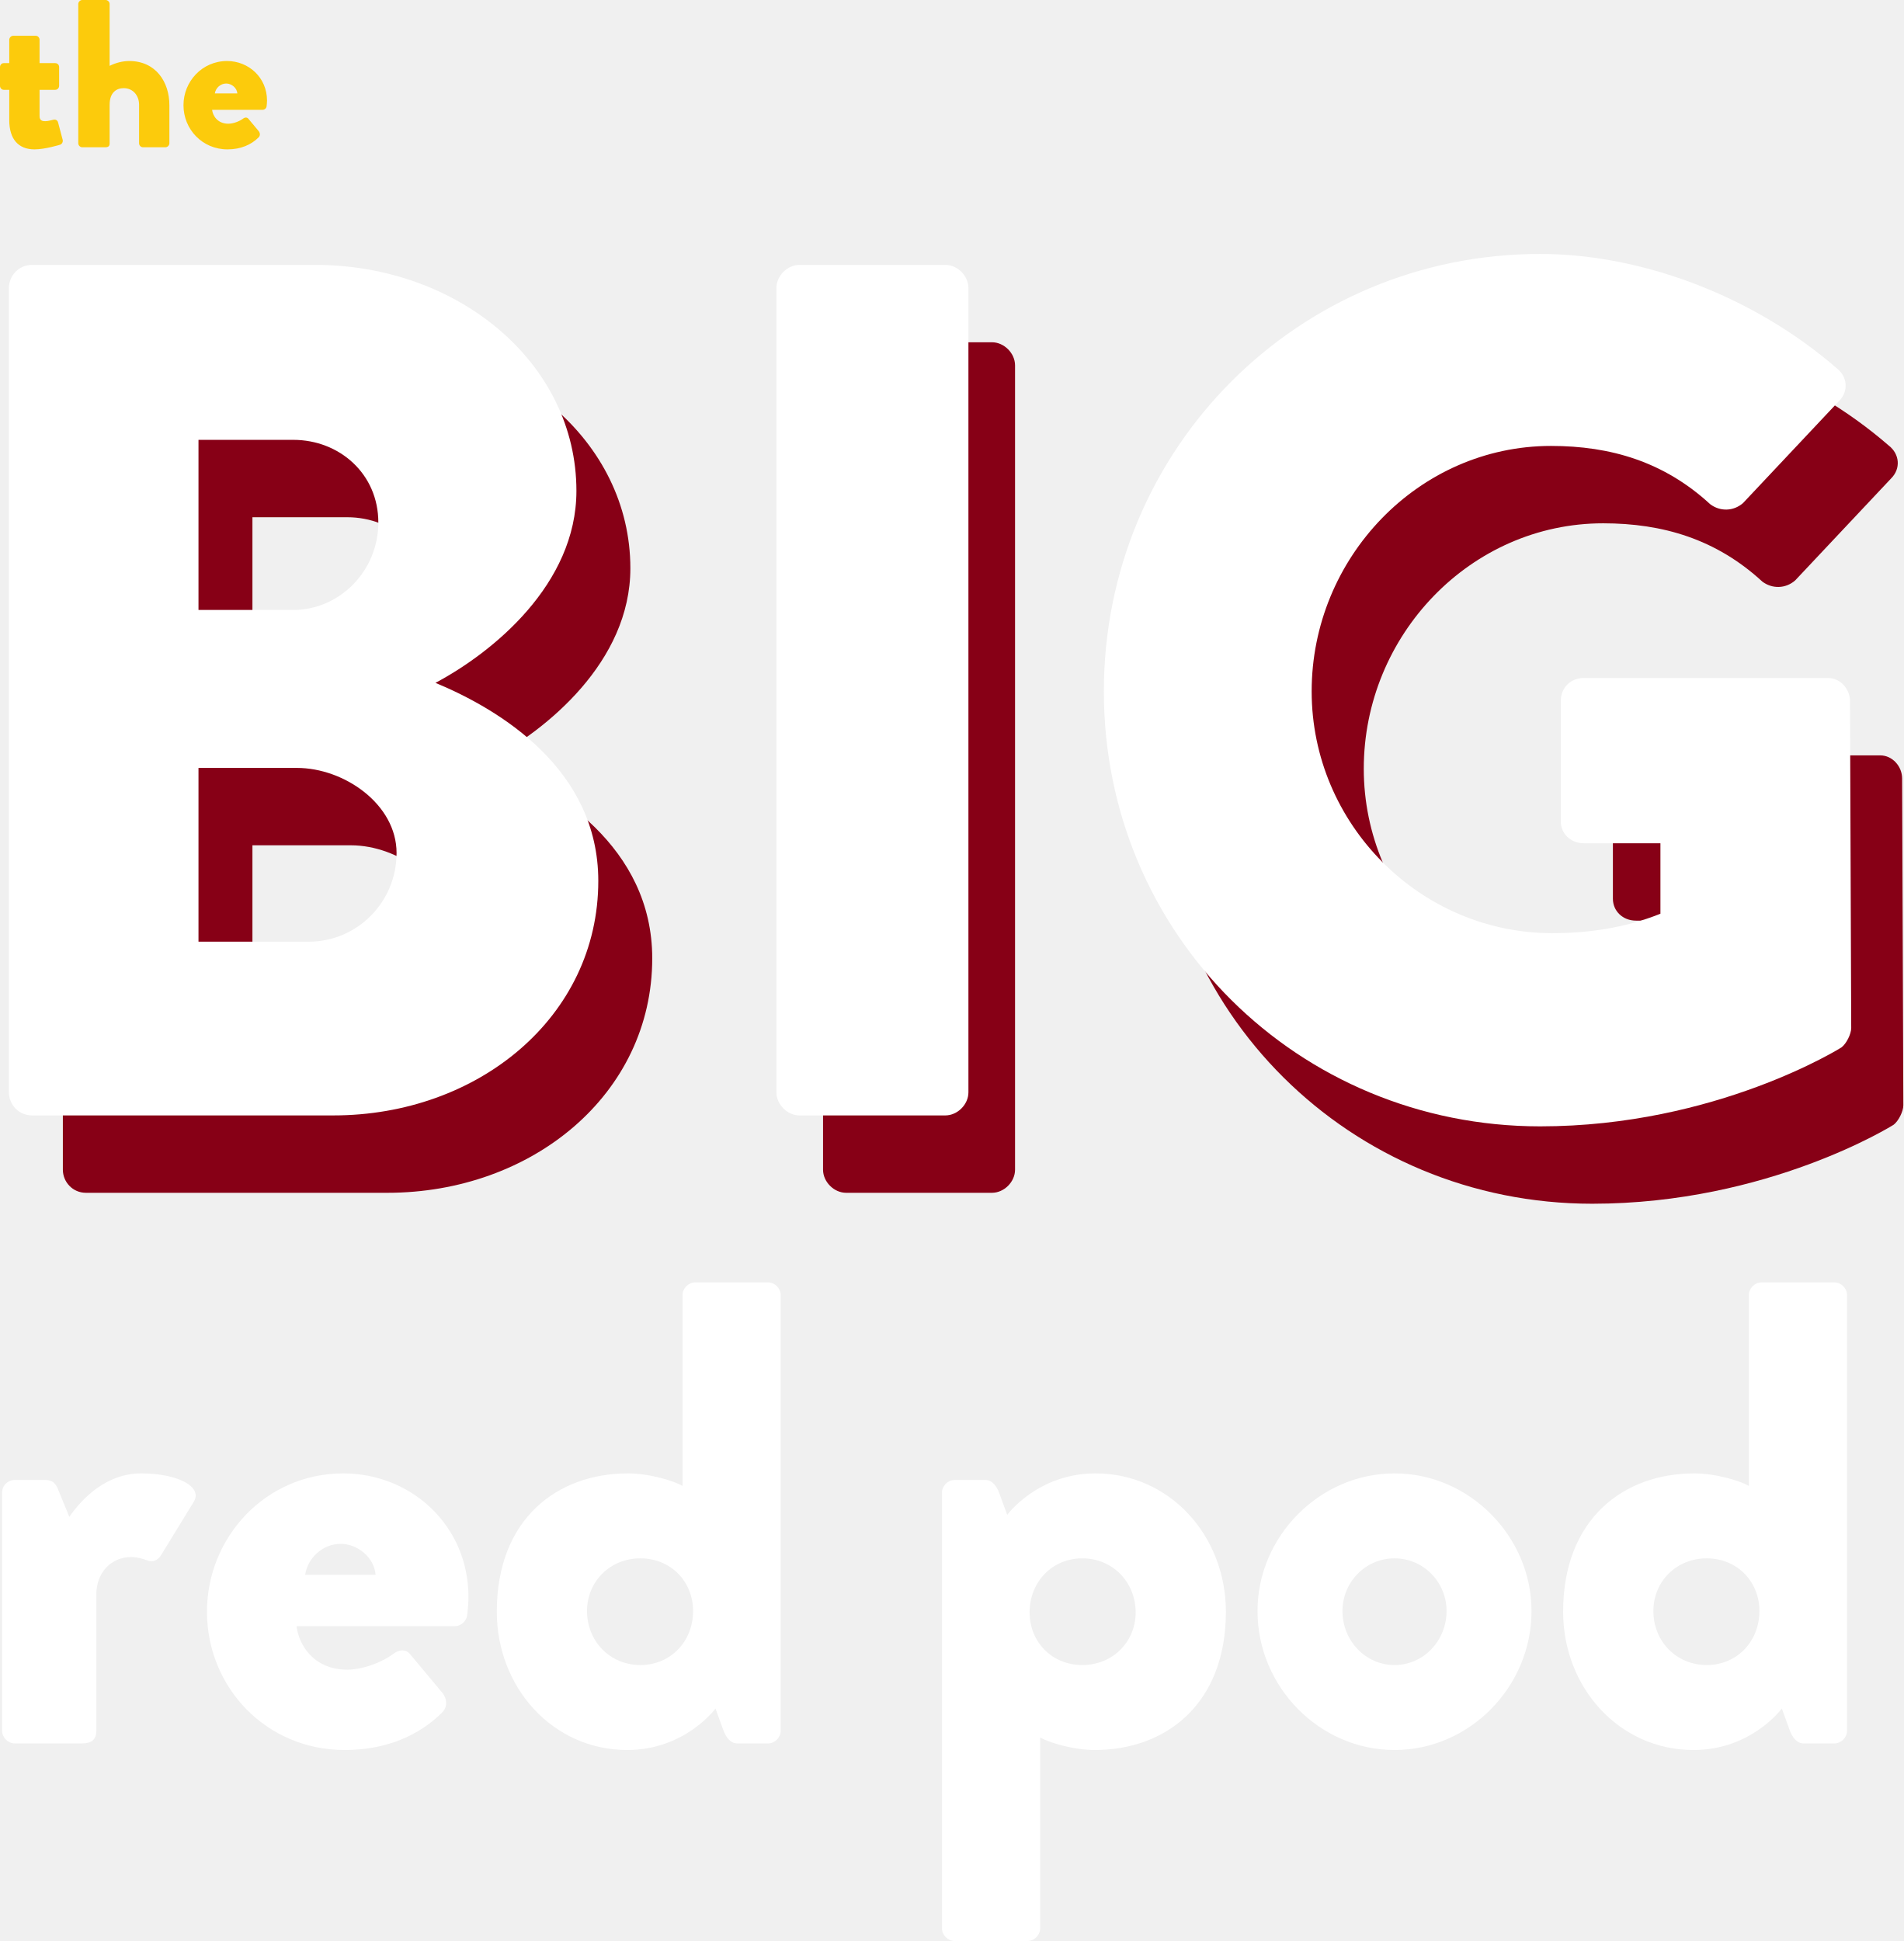
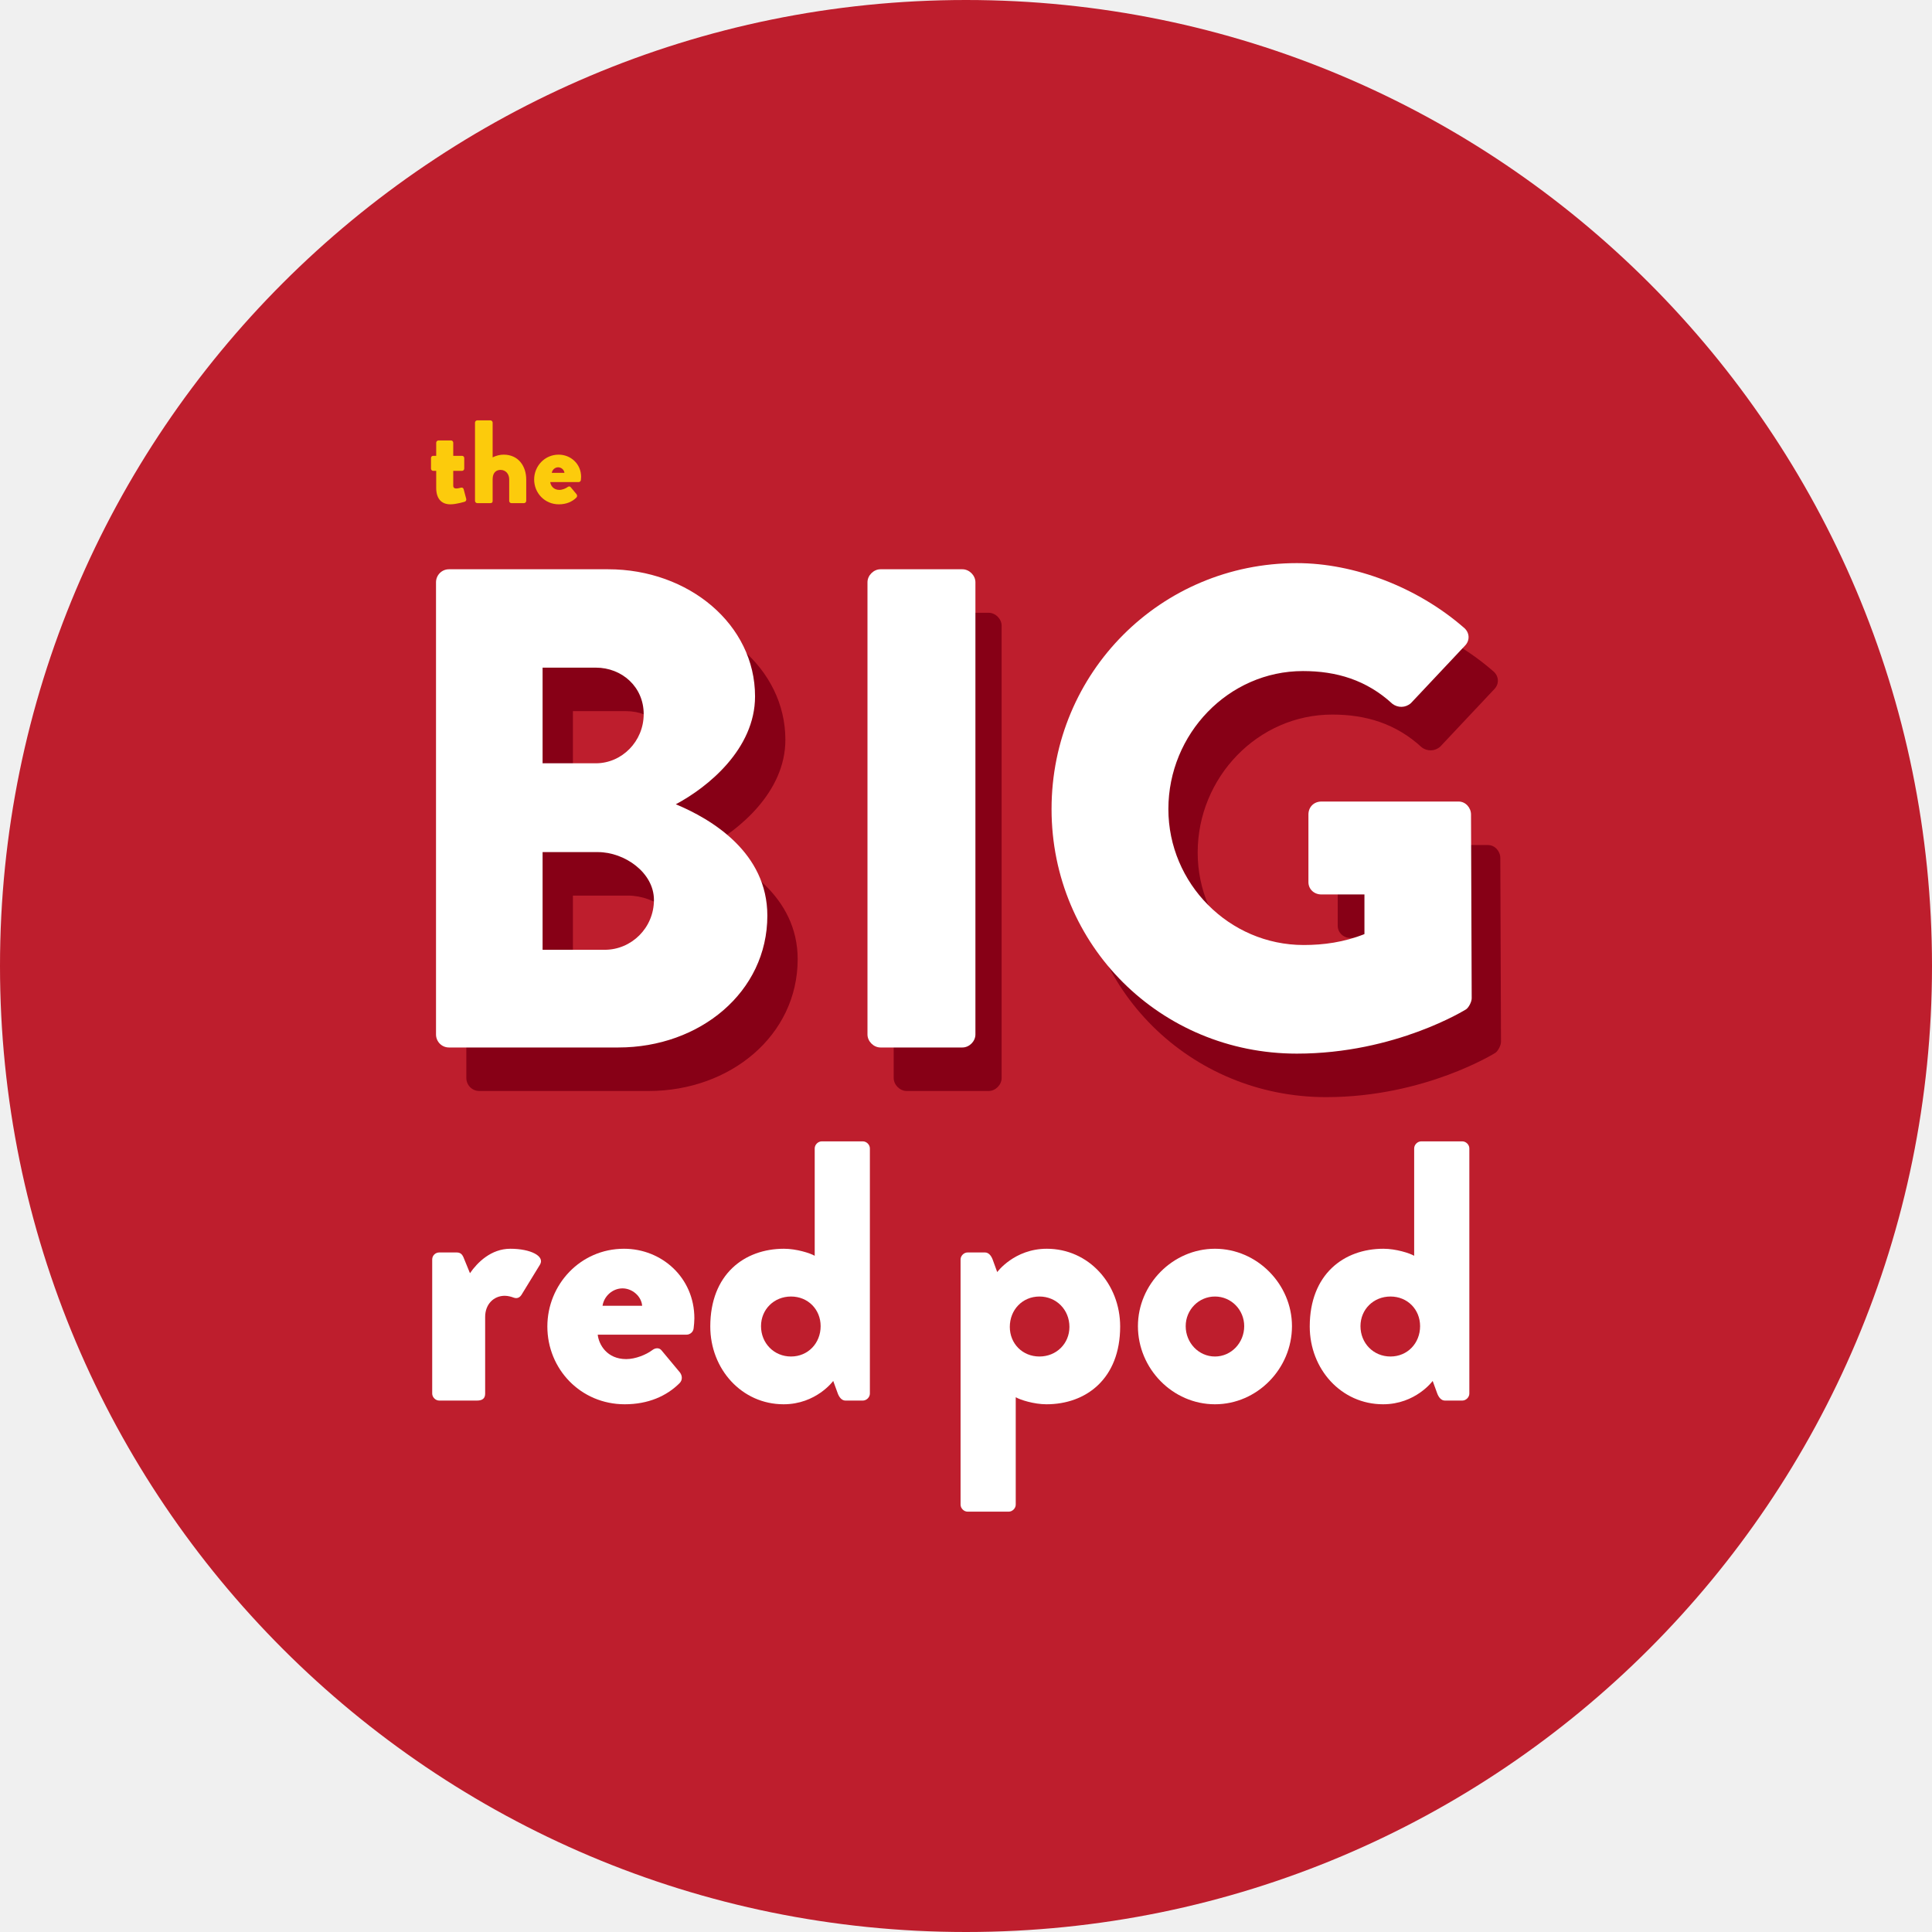
- <svg xmlns="http://www.w3.org/2000/svg" version="1.1" id="Layer_1" x="0px" y="0px" width="1448.116px" height="1476.982px" viewBox="275.942 262.009 1448.116 1476.982" enable-background="new 275.942 262.009 1448.116 1476.982" xml:space="preserve">
+ <svg xmlns="http://www.w3.org/2000/svg" version="1.1" id="Layer_1" x="0px" y="0px" width="2512.982px" height="2512.982px" viewBox="-256.491 -255.991 2512.982 2512.982" enable-background="new -256.491 -255.991 2512.982 2512.982" xml:space="preserve">
+   <circle fill="#BE1E2D" cx="1000" cy="1000.5" r="1256.491" />
  <line display="none" fill="none" stroke="#231F20" stroke-width="20" stroke-miterlimit="10" x1="503.542" y1="1382.001" x2="1498.458" y2="1382.001" />
  <g display="none">
    <path display="inline" fill="#FFFFFF" d="M501.122,778.447c0-4.661,3.759-8.856,8.459-8.856h114.664   c90.698,0,164.947,73.18,164.947,162.672c0,90.425-74.25,163.604-164.947,163.604H509.581c-4.7,0-8.459-4.195-8.459-8.856V778.447z    M619.546,1026.884c53.102,0,91.637-41.484,91.637-94.62c0-52.67-38.535-94.155-91.637-94.155h-45.114v188.775H619.546z" />
    <path display="inline" fill="#FFFFFF" d="M860.621,778.447c0-4.661,3.76-8.856,8.929-8.856h113.254   c57.802,0,105.265,46.611,105.265,103.011c0,57.797-47.463,104.874-104.795,104.874h-49.343v109.536   c0,4.661-4.229,8.856-8.929,8.856H869.55c-5.169,0-8.929-4.195-8.929-8.856V778.447z M978.575,909.424   c20.207,0,37.125-15.848,37.125-36.822c0-19.577-16.918-34.493-37.125-34.493h-44.644v71.315H978.575z" />
    <path display="inline" fill="#FFFFFF" d="M1179.239,772.388c0.47-4.195,4.699-7.458,8.458-7.458h7.519   c2.35,0,6.58,1.864,7.989,4.661L1312.23,970.95h0.94l109.025-201.359c1.41-2.797,5.64-4.661,7.989-4.661h7.519   c3.759,0,7.989,3.263,8.459,7.458l53.102,313.226c0.94,6.059-3.289,10.254-8.928,10.254h-55.452c-4.229,0-8.459-3.729-8.929-7.457   l-21.147-144.028h-0.94l-78.949,151.02c-1.41,2.797-5.64,5.127-7.989,5.127h-8.459c-2.819,0-6.579-2.33-7.989-5.127l-79.419-151.02   h-0.939l-20.678,144.028c-0.47,3.729-4.23,7.457-8.928,7.457h-55.453c-5.639,0-9.868-4.195-8.928-10.254L1179.239,772.388z" />
  </g>
  <g display="none">
    <path display="inline" fill="#FFFFFF" d="M502.252,1170.541c0-1.85,1.48-3.515,3.515-3.515h44.584   c22.754,0,41.438,18.499,41.438,40.883c0,22.94-18.685,41.624-41.254,41.624H531.11v43.474c0,1.849-1.665,3.515-3.515,3.515   h-21.829c-2.035,0-3.515-1.665-3.515-3.515v-122.466H502.252z M548.685,1222.524c7.955,0,14.615-6.29,14.615-14.615   c0-7.77-6.66-13.689-14.615-13.689H531.11v28.304H548.685z" />
    <path display="inline" fill="#FFFFFF" d="M697.787,1165.175c36.998,0,66.598,29.784,66.598,66.782   c0,36.999-29.599,66.413-66.598,66.413s-66.413-29.414-66.413-66.413C631.374,1194.96,660.788,1165.175,697.787,1165.175z    M697.787,1268.772c20.349,0,36.998-16.65,36.998-36.814c0-20.348-16.65-37.183-36.998-37.183   c-20.164,0-36.814,16.835-36.814,37.183C660.973,1252.122,677.623,1268.772,697.787,1268.772z" />
    <path display="inline" fill="#FFFFFF" d="M816.364,1170.541c0-1.85,1.48-3.515,3.33-3.515h45.139   c35.704,0,64.932,29.043,64.932,64.562c0,35.889-29.228,64.933-64.932,64.933h-45.139c-1.849,0-3.33-1.665-3.33-3.515V1170.541z    M862.982,1269.142c20.905,0,36.074-16.465,36.074-37.554c0-20.904-15.169-37.368-36.074-37.368h-17.759v74.922H862.982z" />
    <path display="inline" fill="#FFFFFF" d="M1039.277,1165.175c18.5,0,32.189,5.735,44.769,17.205c1.665,1.48,1.665,3.7,0.185,5.18   l-14.429,14.984c-1.295,1.294-3.33,1.294-4.625,0c-6.844-6.105-15.909-9.435-24.974-9.435c-20.904,0-36.259,17.39-36.259,38.109   c0,20.533,15.539,37.553,36.444,37.553c8.695,0,18.13-3.145,24.789-8.88c1.295-1.109,3.7-1.109,4.81,0.185l14.429,15.354   c1.295,1.295,1.11,3.7-0.185,4.995c-12.58,12.21-28.489,17.945-44.954,17.945c-36.998,0-66.783-29.414-66.783-66.413   C972.494,1194.96,1002.279,1165.175,1039.277,1165.175z" />
    <path display="inline" fill="#FFFFFF" d="M1119.376,1291.711l57.904-124.5c0.554-1.11,1.849-2.035,3.145-2.035h1.849   c1.295,0,2.591,0.925,3.145,2.035l57.904,124.5c1.11,2.406-0.37,4.81-3.145,4.81h-20.535c-3.33,0-4.81-1.11-6.475-4.625   l-6.659-14.614h-50.318l-6.659,14.799c-0.925,2.22-2.961,4.44-6.661,4.44h-20.349   C1119.746,1296.521,1118.266,1294.116,1119.376,1291.711z M1195.409,1252.122l-14.06-30.524h-0.184l-13.875,30.524H1195.409z" />
    <path display="inline" fill="#FFFFFF" d="M1280.688,1278.946l8.695-15.354c1.479-2.405,4.994-2.034,6.289-1.109   c0.74,0.37,14.059,10.174,26.269,10.174c7.401,0,12.765-4.625,12.765-11.099c0-7.77-6.474-13.69-19.054-18.684   c-15.909-6.29-35.889-18.685-35.889-40.884c0-18.314,14.244-36.814,42.733-36.814c19.239,0,34.039,9.805,39.589,13.875   c2.22,1.294,1.85,4.625,1.11,5.919l-9.435,14.245c-1.294,2.035-4.624,3.7-6.289,2.405c-1.665-0.925-15.169-11.099-26.454-11.099   c-6.66,0-11.655,4.44-11.655,9.434c0,6.845,5.549,12.025,20.163,17.945c14.43,5.734,37.369,17.02,37.369,42.178   c0,19.054-16.465,38.294-43.659,38.294c-24.049,0-37.368-9.99-41.623-14.245   C1279.762,1282.277,1279.207,1281.537,1280.688,1278.946z" />
    <path display="inline" fill="#FFFFFF" d="M1435.709,1194.22h-26.455c-2.035,0-3.515-1.665-3.515-3.515v-20.164   c0-1.85,1.48-3.515,3.515-3.515h82.138c2.034,0,3.515,1.664,3.515,3.515v20.164c0,1.849-1.48,3.515-3.515,3.515h-26.455v98.786   c0,1.849-1.664,3.515-3.515,3.515h-22.199c-1.85,0-3.515-1.665-3.515-3.515L1435.709,1194.22L1435.709,1194.22z" />
  </g>
  <g display="none">
    <path display="inline" fill="#870016" d="M507.118,1208.453c0-3.96,3.24-6.84,6.84-6.84h16.92c3.96,0,5.4,2.159,6.48,4.319   l6.48,15.84c7.2-10.439,20.52-23.76,39.24-23.76c19.8,0,33.84,7.2,28.8,15.48l-17.64,28.8c-1.44,2.521-3.96,4.681-7.92,3.24   c-1.8-0.72-5.4-1.8-8.64-1.8c-10.8,0-19.08,8.279-19.08,20.52v74.521c0,4.319-2.16,6.84-7.92,6.84h-36.72   c-3.6,0-6.84-3.24-6.84-6.84L507.118,1208.453L507.118,1208.453z" />
    <path display="inline" fill="#870016" d="M693.594,1198.012c36.72,0,68.4,28.08,68.4,67.681c0,2.521-0.36,7.2-0.72,9.72   c-0.36,3.6-3.6,6.12-6.84,6.12h-86.4c1.08,9.72,9,23.76,27.72,23.76c9,0,19.44-4.319,25.2-8.64c3.24-2.52,6.84-2.52,9,0l18,21.6   c2.16,2.881,2.88,7.2-0.36,10.44c-12.6,12.601-30.6,20.521-53.28,20.521c-42.84,0-75.24-34.201-75.24-75.601   C619.074,1232.932,651.114,1198.012,693.594,1198.012z M711.234,1253.453c-0.72-9.36-9.72-16.92-19.08-16.92   c-9.72,0-18,7.56-19.44,16.92H711.234z" />
    <path display="inline" fill="#870016" d="M849.112,1198.012c12.24,0,25.56,4.32,29.88,6.84v-104.4c0-3.6,3.24-6.84,6.84-6.84h39.96   c3.6,0,6.84,3.24,6.84,6.84v238.321c0,3.6-3.24,6.84-6.84,6.84h-16.92c-3.6,0-6.12-3.24-7.56-7.2l-4.32-11.88   c0,0-16.56,22.681-48.24,22.681c-40.68,0-71.28-34.201-71.28-75.601C777.472,1222.852,810.592,1198.012,849.112,1198.012z    M855.952,1302.773c16.56,0,28.8-12.96,28.8-29.521c0-16.199-12.24-28.8-28.8-28.8s-29.16,12.601-29.16,28.8   C826.793,1289.813,839.392,1302.773,855.952,1302.773z" />
    <path display="inline" fill="#870016" d="M1074.43,1446.773c0,3.601-3.239,6.84-6.84,6.84h-39.96c-3.6,0-6.84-3.239-6.84-6.84   v-238.32c0-3.601,3.24-6.84,6.84-6.84h16.92c3.601,0,6.12,3.239,7.561,7.2l4.319,11.879c0,0,16.561-22.68,48.24-22.68   c40.68,0,71.28,34.2,71.28,75.601c0,50.76-33.12,75.601-71.641,75.601c-12.239,0-25.56-4.32-29.88-6.841L1074.43,1446.773   L1074.43,1446.773z M1097.47,1302.773c16.561,0,29.16-12.601,29.16-28.8c0-16.561-12.6-29.521-29.16-29.521   s-28.8,12.96-28.8,29.521C1068.671,1290.173,1080.911,1302.773,1097.47,1302.773z" />
    <path display="inline" fill="#870016" d="M1268.108,1198.012c41.04,0,74.88,34.561,74.88,75.24c0,41.4-33.84,75.961-74.88,75.961   s-74.88-34.561-74.88-75.961C1193.228,1232.573,1227.068,1198.012,1268.108,1198.012z M1268.108,1302.773   c15.84,0,28.44-13.32,28.44-29.521c0-15.84-12.601-28.8-28.44-28.8s-28.439,12.96-28.439,28.8   C1239.669,1289.453,1252.268,1302.773,1268.108,1302.773z" />
    <path display="inline" fill="#870016" d="M1431.905,1198.012c12.24,0,25.56,4.32,29.88,6.84v-104.4c0-3.6,3.24-6.84,6.84-6.84   h39.96c3.601,0,6.84,3.24,6.84,6.84v238.321c0,3.6-3.239,6.84-6.84,6.84h-16.92c-3.6,0-6.12-3.24-7.56-7.2l-4.32-11.88   c0,0-16.561,22.681-48.24,22.681c-40.68,0-71.28-34.201-71.28-75.601C1360.264,1222.852,1393.384,1198.012,1431.905,1198.012z    M1438.745,1302.773c16.56,0,28.8-12.96,28.8-29.521c0-16.199-12.24-28.8-28.8-28.8c-16.561,0-29.16,12.601-29.16,28.8   C1409.585,1289.813,1422.184,1302.773,1438.745,1302.773z" />
  </g>
  <g>
    <g>
-       <path fill="#FCCB0C" d="M282.986,330.371h-4.163c-1.601,0-2.881-1.441-2.881-3.042V313.08c0-1.761,1.281-3.042,2.881-3.042h4.163    v-17.77c0-1.601,1.441-3.042,3.042-3.042h17.131c1.601,0,2.882,1.441,2.882,3.042v17.77h11.847c1.761,0,3.042,1.281,3.042,3.042    v14.249c0,1.601-1.281,3.042-3.042,3.042H306.04v20.012c0,3.522,2.401,3.843,4.322,3.843c2.241,0,4.643-0.801,6.244-1.121    c1.601-0.32,3.042,0.32,3.522,2.081l3.522,13.288c0.32,1.441-0.48,3.202-2.081,3.683c0,0-11.366,3.522-19.372,3.522    c-12.167,0-19.212-7.684-19.212-22.254v-23.054H282.986z" />
-       <path fill="#FCCB0C" d="M335.495,265.051c0-1.601,1.44-3.042,3.042-3.042h17.771c1.601,0,3.042,1.441,3.042,3.042v47.069    c4.803-2.401,10.086-3.682,14.889-3.682c20.172,0,30.579,15.85,30.579,33.621v28.978c0,1.601-1.441,3.042-3.042,3.042h-16.971    c-1.761,0-3.042-1.441-3.042-3.042v-29.298c0-7.045-4.643-12.648-11.687-12.648c-5.123,0-10.726,2.881-10.726,12.648v29.298    c0,2.081-0.801,3.042-3.522,3.042h-17.29c-1.601,0-3.042-1.441-3.042-3.042L335.495,265.051L335.495,265.051z" />
-       <path fill="#FCCB0C" d="M448.68,308.437c16.33,0,30.419,12.488,30.419,30.098c0,1.121-0.16,3.202-0.32,4.322    c-0.16,1.601-1.601,2.722-3.042,2.722h-38.424c0.481,4.323,4.002,10.567,12.328,10.567c4.002,0,8.646-1.922,11.207-3.843    c1.441-1.121,3.042-1.121,4.002,0l8.005,9.606c0.96,1.281,1.281,3.202-0.16,4.643c-5.603,5.604-13.608,9.125-23.694,9.125    c-19.052,0-33.46-15.209-33.46-33.62C415.54,323.967,429.788,308.437,448.68,308.437z M456.525,333.093    c-0.32-4.163-4.323-7.525-8.485-7.525c-4.323,0-8.005,3.362-8.645,7.525H456.525z" />
+       <path fill="#FCCB0C" d="M310.891,356.452h-4.001c-1.539,0-2.769-1.385-2.769-2.924v-13.694c0-1.692,1.231-2.924,2.769-2.924h4.001    v-17.078c0-1.539,1.385-2.924,2.924-2.924h16.464c1.539,0,2.77,1.385,2.77,2.924v17.078h11.386c1.692,0,2.924,1.231,2.924,2.924    v13.694c0,1.539-1.231,2.924-2.924,2.924h-11.387v19.233c0,3.385,2.308,3.693,4.154,3.693c2.154,0,4.462-0.77,6.001-1.077    c1.539-0.308,2.924,0.308,3.385,2l3.385,12.771c0.308,1.385-0.461,3.077-2,3.54c0,0-10.924,3.385-18.618,3.385    c-11.693,0-18.464-7.385-18.464-21.388L310.891,356.452L310.891,356.452L310.891,356.452z" />
+       <path fill="#FCCB0C" d="M361.357,293.674c0-1.539,1.384-2.924,2.924-2.924h17.079c1.539,0,2.924,1.385,2.924,2.924v45.237    c4.616-2.308,9.693-3.539,14.31-3.539c19.387,0,29.389,15.233,29.389,32.312v27.85c0,1.539-1.385,2.924-2.924,2.924h-16.311    c-1.692,0-2.924-1.385-2.924-2.924v-28.158c0-6.771-4.462-12.156-11.232-12.156c-4.924,0-10.309,2.769-10.309,12.156v28.158    c0,2-0.77,2.924-3.385,2.924h-16.617c-1.539,0-2.924-1.385-2.924-2.924L361.357,293.674L361.357,293.674z" />
+       <path fill="#FCCB0C" d="M470.137,335.371c15.694,0,29.235,12.002,29.235,28.927c0,1.077-0.154,3.077-0.308,4.154    c-0.154,1.539-1.539,2.616-2.924,2.616h-36.929c0.462,4.155,3.846,10.156,11.848,10.156c3.846,0,8.31-1.847,10.771-3.693    c1.385-1.077,2.924-1.077,3.846,0l7.693,9.232c0.923,1.231,1.231,3.077-0.154,4.462c-5.385,5.386-13.078,8.77-22.772,8.77    c-18.311,0-32.158-14.617-32.158-32.312C438.287,350.297,451.98,335.371,470.137,335.371z M477.677,359.068    c-0.308-4.001-4.155-7.232-8.155-7.232c-4.155,0-7.693,3.231-8.309,7.232H477.677z" />
    </g>
    <g>
-       <path fill="#FFFFFF" d="M277.563,1397.706c0-5.513,4.511-9.522,9.522-9.522h23.554c5.513,0,7.517,3.006,9.021,6.013l9.021,22.051    c10.023-14.533,28.566-33.076,54.626-33.076c27.563,0,47.108,10.023,40.092,21.55l-24.557,40.092    c-2.005,3.509-5.513,6.516-11.025,4.511c-2.505-1.002-7.517-2.505-12.028-2.505c-15.034,0-26.561,11.526-26.561,28.565v103.739    c0,6.013-3.006,9.522-11.025,9.522h-51.117c-5.012,0-9.522-4.511-9.522-9.522v-181.418H277.563z" />
-       <path fill="#FFFFFF" d="M537.154,1383.172c51.118,0,95.219,39.09,95.219,94.218c0,3.509-0.501,10.023-1.002,13.531    c-0.501,5.011-5.012,8.52-9.522,8.52H501.572c1.504,13.531,12.529,33.076,38.589,33.076c12.529,0,27.062-6.013,35.08-12.027    c4.511-3.507,9.522-3.507,12.529,0l25.058,30.069c3.007,4.01,4.01,10.023-0.501,14.534c-17.54,17.541-42.598,28.566-74.17,28.566    c-59.638,0-104.741-47.611-104.741-105.243C433.416,1431.784,478.018,1383.172,537.154,1383.172z M561.711,1460.35    c-1.003-13.031-13.531-23.554-26.561-23.554c-13.531,0-25.058,10.524-27.062,23.554H561.711z" />
-       <path fill="#FFFFFF" d="M753.649,1383.172c17.039,0,35.582,6.014,41.595,9.522V1247.36c0-5.011,4.511-9.522,9.522-9.522h55.628    c5.012,0,9.522,4.511,9.522,9.522v331.764c0,5.011-4.51,9.522-9.522,9.522H836.84c-5.012,0-8.52-4.511-10.524-10.023    l-6.014-16.538c0,0-23.053,31.573-67.154,31.573c-56.63,0-99.229-47.611-99.229-105.243    C653.92,1417.751,700.026,1383.172,753.649,1383.172z M763.171,1529.008c23.053,0,40.093-18.042,40.093-41.095    c0-22.551-17.039-40.092-40.093-40.092s-40.593,17.541-40.593,40.092C722.578,1510.967,740.118,1529.008,763.171,1529.008z" />
-       <path fill="#FFFFFF" d="M1067.312,1729.469c0,5.012-4.509,9.522-9.522,9.522h-55.628c-5.011,0-9.522-4.509-9.522-9.522v-331.763    c0-5.012,4.511-9.522,9.522-9.522h23.554c5.012,0,8.52,4.509,10.525,10.023l6.013,16.536c0,0,23.054-31.572,67.155-31.572    c56.63,0,99.229,47.61,99.229,105.243c0,70.662-46.106,105.243-99.73,105.243c-17.038,0-35.581-6.014-41.595-9.523v145.335    H1067.312z M1099.386,1529.008c23.054,0,40.594-17.541,40.594-40.092c0-23.054-17.54-41.095-40.594-41.095    c-23.052,0-40.092,18.041-40.092,41.095C1059.294,1511.467,1076.333,1529.008,1099.386,1529.008z" />
-       <path fill="#FFFFFF" d="M1336.929,1383.172c57.131,0,104.24,48.111,104.24,104.741c0,57.633-47.108,105.744-104.24,105.744    c-57.131,0-104.24-48.111-104.24-105.744C1232.689,1431.283,1279.797,1383.172,1336.929,1383.172z M1336.929,1529.008    c22.051,0,39.592-18.543,39.592-41.095c0-22.051-17.541-40.092-39.592-40.092c-22.05,0-39.59,18.041-39.59,40.092    C1297.339,1510.465,1314.878,1529.008,1336.929,1529.008z" />
-       <path fill="#FFFFFF" d="M1564.949,1383.172c17.039,0,35.581,6.014,41.595,9.522V1247.36c0-5.011,4.511-9.522,9.522-9.522h55.628    c5.012,0,9.522,4.511,9.522,9.522v331.764c0,5.011-4.509,9.522-9.522,9.522h-23.554c-5.011,0-8.52-4.511-10.524-10.023    l-6.014-16.538c0,0-23.054,31.573-67.155,31.573c-56.63,0-99.229-47.611-99.229-105.243    C1465.219,1417.751,1511.325,1383.172,1564.949,1383.172z M1574.47,1529.008c23.052,0,40.092-18.042,40.092-41.095    c0-22.551-17.039-40.092-40.092-40.092c-23.054,0-40.594,17.541-40.594,40.092    C1533.877,1510.967,1551.417,1529.008,1574.47,1529.008z" />
+       <path fill="#FFFFFF" d="M305.68,1382.247c0-5.298,4.335-9.151,9.151-9.151h22.637c5.298,0,7.224,2.889,8.67,5.779l8.67,21.193    c9.633-13.967,27.454-31.789,52.5-31.789c26.49,0,45.275,9.633,38.532,20.711l-23.601,38.532    c-1.927,3.373-5.298,6.262-10.596,4.335c-2.408-0.963-7.224-2.407-11.56-2.407c-14.449,0-25.527,11.077-25.527,27.453v99.702    c0,5.779-2.889,9.151-10.596,9.151h-49.128c-4.817,0-9.151-4.335-9.151-9.151L305.68,1382.247L305.68,1382.247z" />
+       <path fill="#FFFFFF" d="M555.168,1368.279c49.129,0,91.513,37.569,91.513,90.551c0,3.373-0.482,9.633-0.963,13.004    c-0.482,4.816-4.817,8.188-9.151,8.188H520.97c1.445,13.004,12.041,31.789,37.087,31.789c12.041,0,26.009-5.779,33.715-11.559    c4.335-3.37,9.151-3.37,12.041,0l24.083,28.899c2.89,3.854,3.854,9.633-0.482,13.969c-16.857,16.858-40.94,27.454-71.283,27.454    c-57.317,0-100.665-45.758-100.665-101.147C455.467,1414.999,498.333,1368.279,555.168,1368.279z M578.769,1442.453    c-0.964-12.524-13.004-22.637-25.527-22.637c-13.004,0-24.083,10.114-26.009,22.637H578.769z" />
+       <path fill="#FFFFFF" d="M763.237,1368.279c16.376,0,34.197,5.78,39.976,9.151v-139.678c0-4.816,4.335-9.151,9.151-9.151h53.463    c4.817,0,9.151,4.335,9.151,9.151v318.852c0,4.816-4.334,9.151-9.151,9.151H843.19c-4.817,0-8.188-4.335-10.114-9.633    l-5.78-15.894c0,0-22.156,30.344-64.54,30.344c-54.426,0-95.367-45.758-95.367-101.147    C667.389,1401.512,711.701,1368.279,763.237,1368.279z M772.388,1508.439c22.156,0,38.533-17.34,38.533-39.496    c0-21.673-16.376-38.532-38.533-38.532c-22.157,0-39.013,16.858-39.013,38.532C733.375,1491.1,750.232,1508.439,772.388,1508.439z    " />
+       <path fill="#FFFFFF" d="M1064.692,1701.098c0,4.817-4.333,9.151-9.151,9.151h-53.463c-4.816,0-9.151-4.334-9.151-9.151v-318.851    c0-4.817,4.335-9.151,9.151-9.151h22.637c4.817,0,8.188,4.334,10.115,9.633l5.779,15.892c0,0,22.157-30.343,64.541-30.343    c54.426,0,95.367,45.757,95.367,101.147c0,67.912-44.312,101.147-95.849,101.147c-16.375,0-34.196-5.78-39.976-9.152v139.679    L1064.692,1701.098L1064.692,1701.098z M1095.518,1508.439c22.157,0,39.014-16.858,39.014-38.532    c0-22.157-16.857-39.496-39.014-39.496c-22.155,0-38.532,17.339-38.532,39.496    C1056.986,1491.581,1073.362,1508.439,1095.518,1508.439z" />
+       <path fill="#FFFFFF" d="M1323.816,1368.279c54.907,0,100.183,46.239,100.183,100.665c0,55.39-45.275,101.629-100.183,101.629    c-54.908,0-100.183-46.239-100.183-101.629C1223.633,1414.517,1268.908,1368.279,1323.816,1368.279z M1323.816,1508.439    c21.193,0,38.051-17.821,38.051-39.496c0-21.193-16.858-38.532-38.051-38.532c-21.192,0-38.049,17.339-38.049,38.532    C1285.767,1490.618,1302.623,1508.439,1323.816,1508.439z" />
+       <path fill="#FFFFFF" d="M1542.962,1368.279c16.376,0,34.196,5.78,39.976,9.151v-139.678c0-4.816,4.335-9.151,9.151-9.151h53.463    c4.817,0,9.151,4.335,9.151,9.151v318.852c0,4.816-4.334,9.151-9.151,9.151h-22.637c-4.816,0-8.188-4.335-10.115-9.633    l-5.78-15.894c0,0-22.157,30.344-64.542,30.344c-54.426,0-95.367-45.758-95.367-101.147    C1447.113,1401.512,1491.425,1368.279,1542.962,1368.279z M1552.112,1508.439c22.155,0,38.532-17.34,38.532-39.496    c0-21.673-16.376-38.532-38.532-38.532c-22.157,0-39.014,16.858-39.014,38.532    C1513.099,1491.1,1529.957,1508.439,1552.112,1508.439z" />
    </g>
    <g>
      <g>
-         <path fill="#870016" d="M323.766,540.02c0-9.246,7.397-17.567,17.567-17.567h215.426c109.101,0,198.784,74.891,198.784,171.971     c0,71.192-63.796,122.969-107.251,146.083c49.003,20.341,123.893,65.645,123.893,150.706     c0,103.553-91.533,178.443-201.558,178.443H341.333c-10.17,0-17.567-8.321-17.567-17.567L323.766,540.02L323.766,540.02z      M540.117,785.033c35.134,0,64.72-29.586,64.72-66.57c0-36.983-29.586-62.871-64.72-62.871H468v129.441H540.117z      M552.136,1037.442c36.059,0,66.57-29.586,66.57-67.494c0-36.983-39.757-64.721-75.815-64.721H468v132.215H552.136z" />
-         <path fill="#870016" d="M902.141,540.02c0-9.246,8.321-17.567,17.567-17.567h110.949c9.246,0,17.567,8.321,17.567,17.567v612.07     c0,9.246-8.321,17.567-17.567,17.567H919.708c-9.246,0-17.567-8.321-17.567-17.567V540.02z" />
-         <path fill="#870016" d="M1487.367,514.132c77.665,0,162.726,32.36,225.598,86.91c8.321,6.472,9.246,17.567,1.848,24.964     l-73.042,77.665c-7.396,6.472-17.567,6.472-24.962,0.924c-35.135-32.36-75.816-44.38-121.12-44.38     c-100.779,0-182.142,85.061-182.142,186.765c0,100.779,82.288,183.99,183.065,183.99c26.812,0,54.55-3.698,82.288-14.793v-53.625     h-58.248c-10.171,0-17.567-7.397-17.567-16.642v-91.533c0-10.17,7.396-17.567,17.567-17.567h185.839     c9.246,0,16.643,8.321,16.643,17.567l0.924,248.711c0,4.623-3.698,12.02-7.396,14.794c0,0-95.231,60.097-229.296,60.097     c-183.989,0-331.923-146.083-331.923-330.998C1155.444,662.064,1303.377,514.132,1487.367,514.132z" />
+         <path fill="#870016" d="M350.084,557.941c0-8.886,7.109-16.883,16.883-16.883H574.01c104.855,0,191.048,71.976,191.048,165.278     c0,68.421-61.313,118.183-103.077,140.398c47.096,19.549,119.071,63.09,119.071,144.841c0,99.523-87.971,171.498-193.714,171.498     h-220.37c-9.774,0-16.883-7.997-16.883-16.883L350.084,557.941L350.084,557.941z M558.015,793.419     c33.767,0,62.201-28.435,62.201-63.979c0-35.544-28.435-60.424-62.201-60.424h-69.31v124.403H558.015z M569.566,1036.004     c34.656,0,63.979-28.435,63.979-64.867c0-35.544-38.21-62.202-72.864-62.202h-71.976v127.069H569.566z" />
+         <path fill="#870016" d="M905.95,557.941c0-8.886,7.997-16.883,16.883-16.883h106.631c8.886,0,16.883,7.997,16.883,16.883v588.249     c0,8.886-7.997,16.883-16.883,16.883H922.833c-8.886,0-16.883-7.997-16.883-16.883V557.941z" />
+         <path fill="#870016" d="M1468.399,533.061c74.642,0,156.393,31.101,216.818,83.528c7.997,6.22,8.886,16.883,1.776,23.992     l-70.199,74.642c-7.108,6.22-16.883,6.22-23.991,0.888c-33.768-31.101-72.865-42.653-116.406-42.653     c-96.857,0-175.053,81.75-175.053,179.496c0,96.857,79.085,176.829,175.94,176.829c25.768,0,52.427-3.554,79.085-14.217v-51.538     h-55.981c-9.775,0-16.883-7.109-16.883-15.994v-87.971c0-9.774,7.108-16.883,16.883-16.883h178.606     c8.886,0,15.995,7.997,15.995,16.883l0.888,239.031c0,4.443-3.554,11.552-7.108,14.218c0,0-91.525,57.758-220.372,57.758     c-176.828,0-319.005-140.398-319.005-318.116C1149.394,675.236,1291.57,533.061,1468.399,533.061z" />
      </g>
      <g>
-         <path fill="#FFFFFF" d="M282.722,481.138c0-9.246,7.397-17.567,17.567-17.567h215.426c109.101,0,198.784,74.891,198.784,171.971     c0,71.192-63.796,122.969-107.251,146.083c49.003,20.341,123.893,65.645,123.893,150.706     c0,103.553-91.533,178.443-201.558,178.443H300.289c-10.17,0-17.567-8.321-17.567-17.567L282.722,481.138L282.722,481.138z      M499.073,726.151c35.134,0,64.72-29.586,64.72-66.57c0-36.983-29.586-62.871-64.72-62.871h-72.117v129.441H499.073z      M511.092,978.561c36.059,0,66.57-29.586,66.57-67.494c0-36.983-39.757-64.721-75.815-64.721h-74.891v132.215L511.092,978.561     L511.092,978.561z" />
-         <path fill="#FFFFFF" d="M866.665,481.138c0-9.246,8.321-17.567,17.567-17.567h110.949c9.246,0,17.567,8.321,17.567,17.567v612.07     c0,9.246-8.321,17.567-17.567,17.567H884.232c-9.246,0-17.567-8.321-17.567-17.567V481.138z" />
-         <path fill="#FFFFFF" d="M1447.715,455.25c77.665,0,162.726,32.36,225.598,86.91c8.321,6.472,9.246,17.567,1.848,24.964     l-73.042,77.665c-7.396,6.472-17.567,6.472-24.962,0.924c-35.135-32.36-75.816-44.38-121.12-44.38     c-100.779,0-182.142,85.061-182.142,186.765c0,100.779,82.288,183.991,183.065,183.991c26.812,0,54.55-3.698,82.288-14.793     V903.67H1481c-10.171,0-17.567-7.397-17.567-16.642v-91.533c0-10.17,7.396-17.567,17.567-17.567h185.839     c9.246,0,16.643,8.321,16.643,17.567l0.924,248.711c0,4.623-3.698,12.02-7.396,14.794c0,0-95.231,60.097-229.296,60.097     c-183.989,0-331.923-146.083-331.923-330.998C1115.792,603.183,1263.726,455.25,1447.715,455.25z" />
+         <path fill="#FFFFFF" d="M310.638,501.351c0-8.886,7.109-16.883,16.883-16.883h207.042c104.855,0,191.048,71.976,191.048,165.278     c0,68.421-61.313,118.183-103.077,140.398c47.096,19.549,119.071,63.09,119.071,144.841c0,99.523-87.971,171.498-193.714,171.498     h-220.37c-9.774,0-16.883-7.997-16.883-16.883L310.638,501.351L310.638,501.351z M518.569,736.828     c33.767,0,62.201-28.435,62.201-63.979c0-35.544-28.435-60.424-62.201-60.424h-69.31v124.403H518.569z M530.12,979.415     c34.656,0,63.979-28.435,63.979-64.867c0-35.544-38.21-62.202-72.864-62.202h-71.976v127.069L530.12,979.415L530.12,979.415z" />
+         <path fill="#FFFFFF" d="M871.854,501.351c0-8.886,7.997-16.883,16.883-16.883h106.631c8.886,0,16.883,7.997,16.883,16.883V1089.6     c0,8.886-7.997,16.883-16.883,16.883H888.738c-8.886,0-16.883-7.997-16.883-16.883V501.351z" />
+         <path fill="#FFFFFF" d="M1430.29,476.471c74.642,0,156.393,31.101,216.818,83.528c7.997,6.22,8.886,16.883,1.776,23.992     l-70.199,74.642c-7.108,6.22-16.883,6.22-23.991,0.888c-33.768-31.101-72.865-42.653-116.406-42.653     c-96.857,0-175.053,81.75-175.053,179.496c0,96.857,79.085,176.83,175.94,176.83c25.769,0,52.427-3.554,79.085-14.217v-51.539     h-55.981c-9.775,0-16.883-7.109-16.883-15.994v-87.971c0-9.774,7.108-16.883,16.883-16.883h178.606     c8.886,0,15.995,7.997,15.995,16.883l0.888,239.031c0,4.443-3.554,11.552-7.108,14.218c0,0-91.525,57.758-220.372,57.758     c-176.828,0-319.005-140.398-319.005-318.116C1111.286,618.646,1253.462,476.471,1430.29,476.471z" />
      </g>
    </g>
  </g>
</svg>
